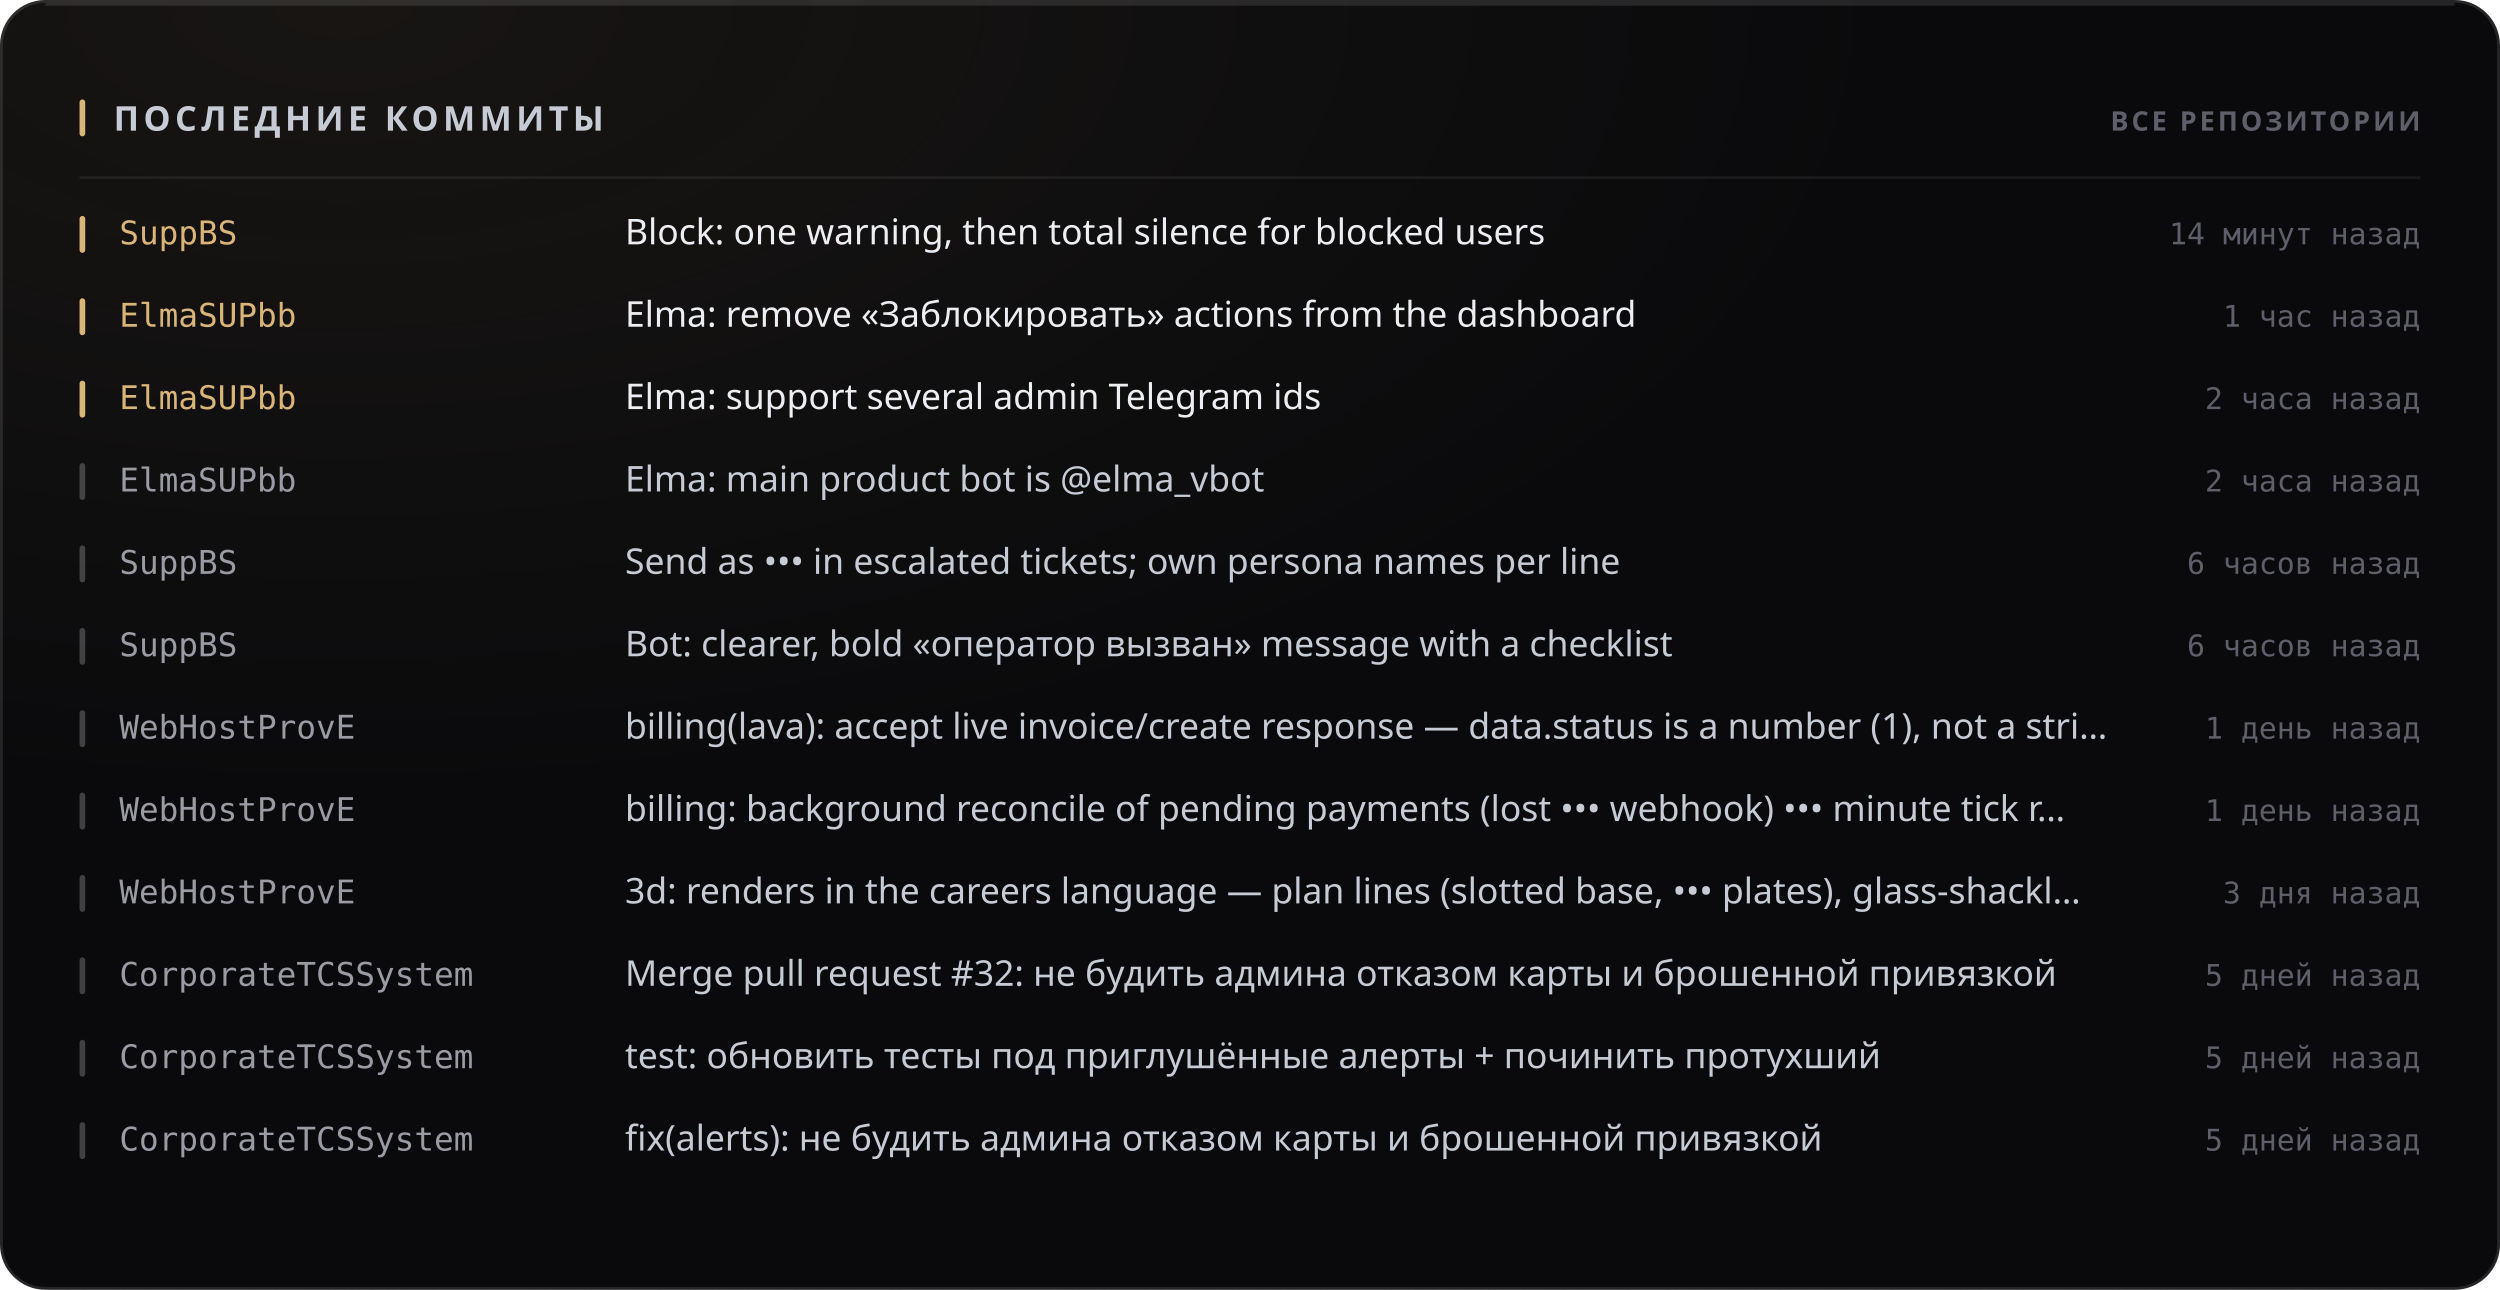
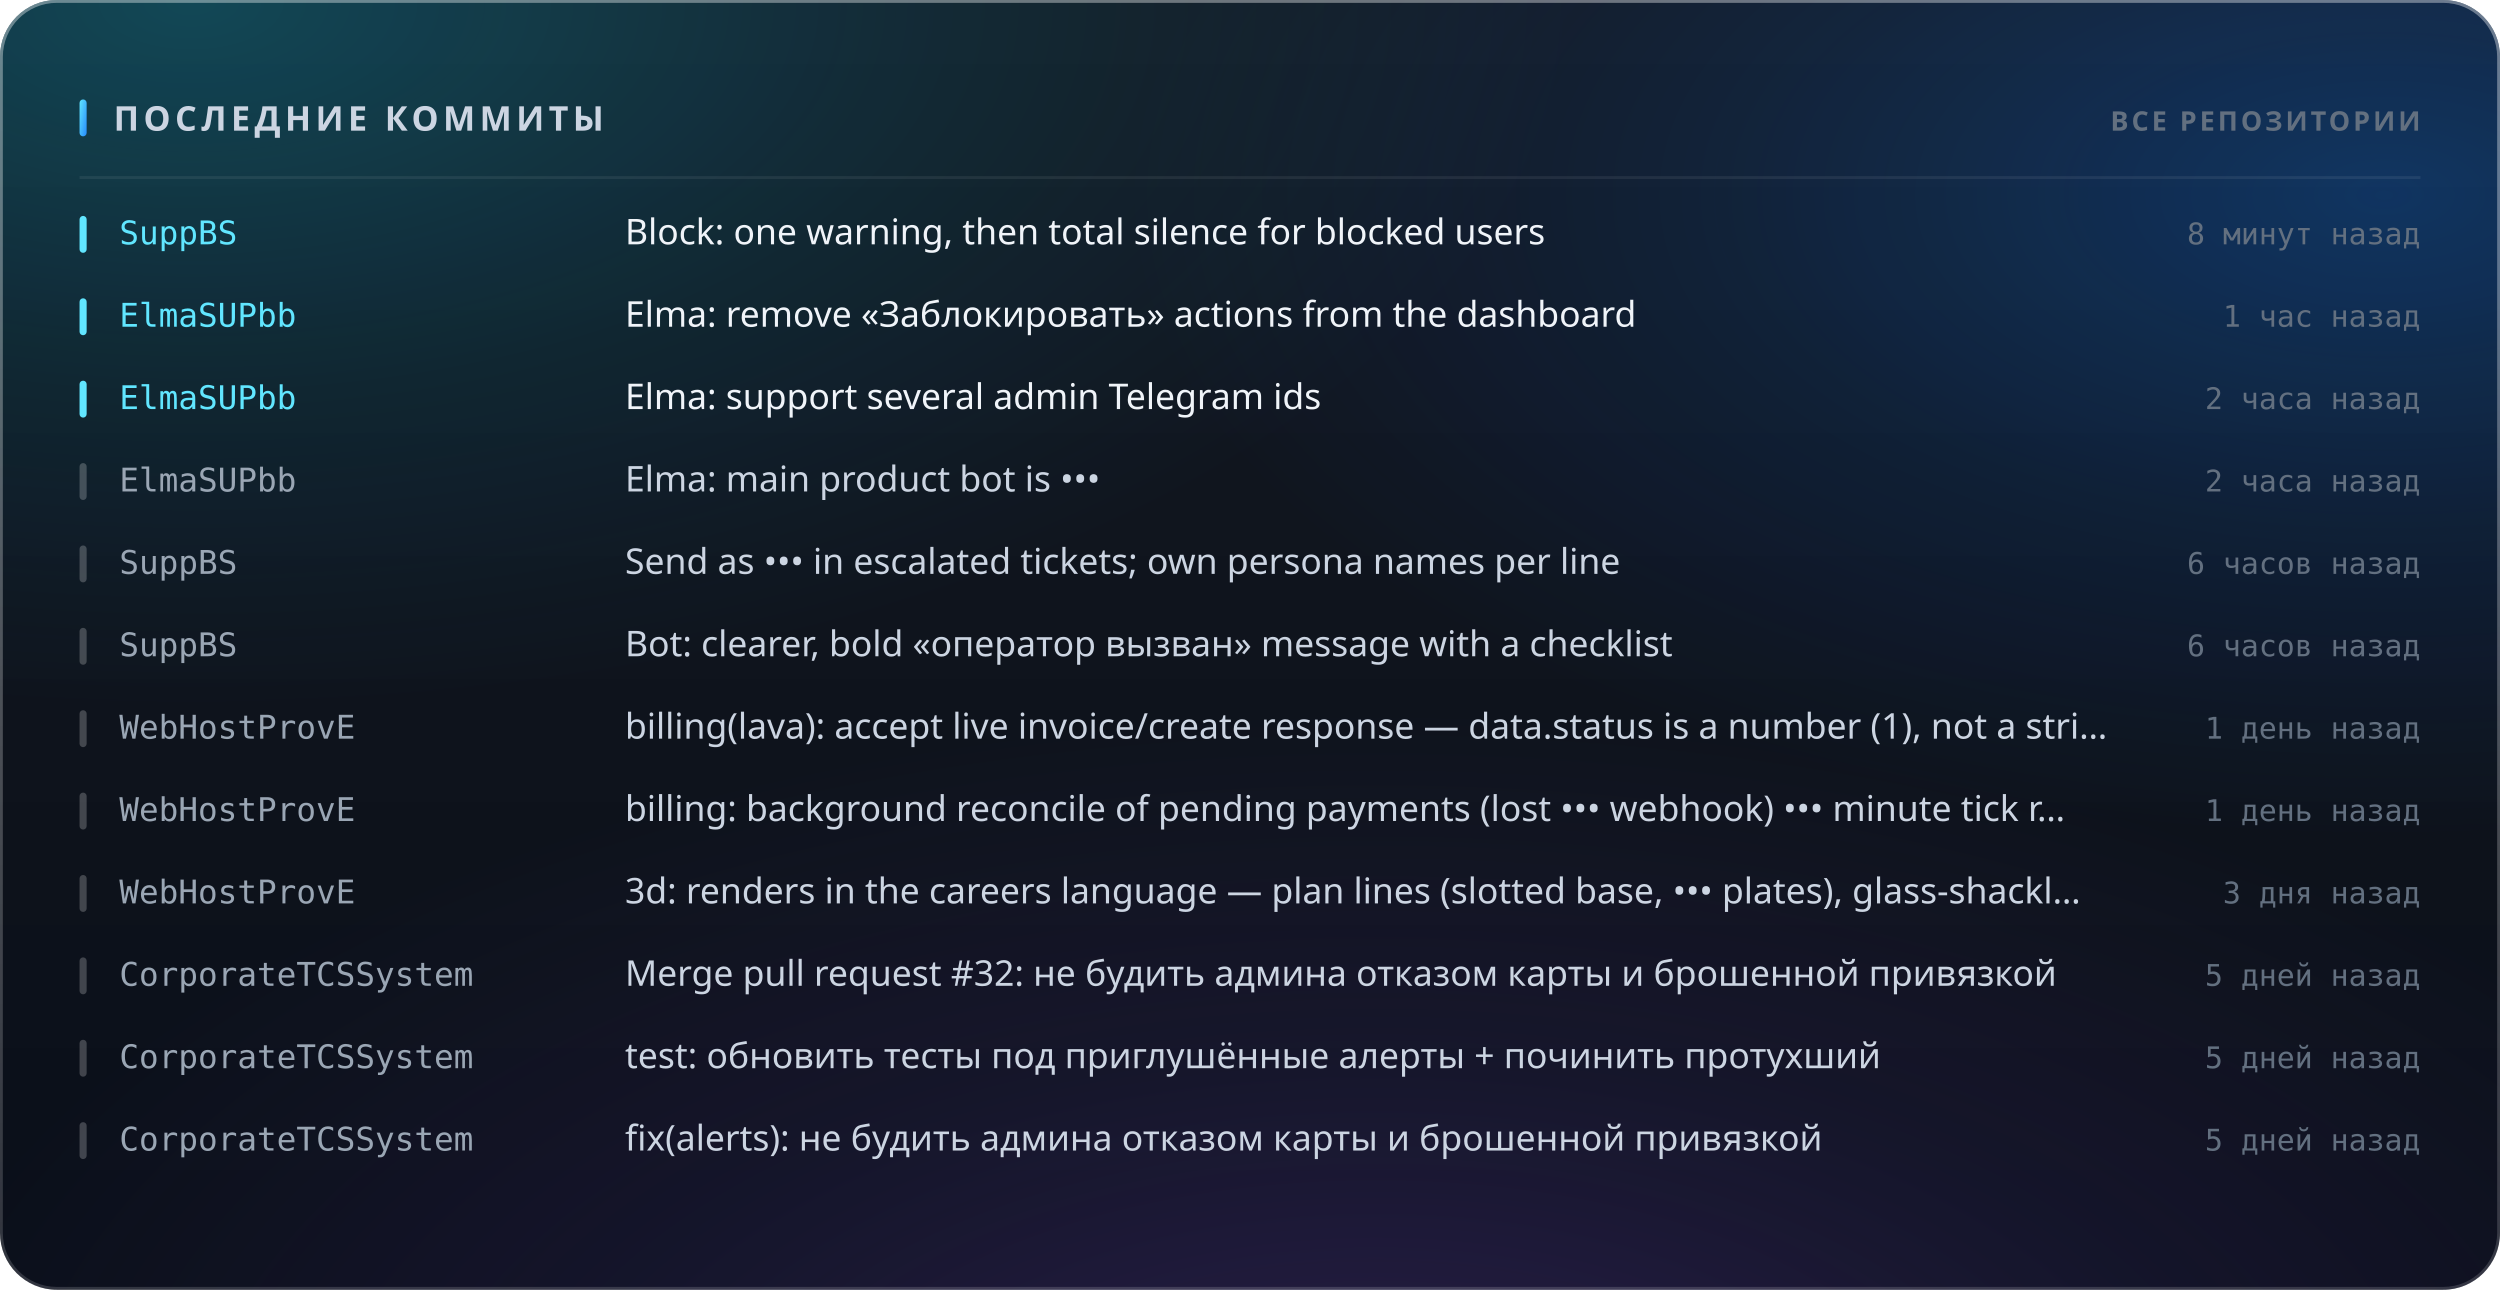
<svg xmlns="http://www.w3.org/2000/svg" width="880" height="454" viewBox="0 0 880 454" role="img">
  <style>
  text { font-family: -apple-system, BlinkMacSystemFont, 'Segoe UI', 'Noto Sans', Helvetica, Arial, sans-serif; }
  .mono { font-family: ui-monospace, 'SF Mono', 'Cascadia Mono', 'DejaVu Sans Mono', Menlo, Consolas, monospace; font-variant-numeric: tabular-nums; }
  .caps { letter-spacing: .1em; text-transform: uppercase; }

  @keyframes sheen  { from { transform: translateX(-120%); } to { transform: translateX(260%); } }
  @keyframes rise   { from { opacity: 0; transform: translateY(6px); } to { opacity: 1; transform: none; } }
  @keyframes slide  { from { opacity: 0; transform: translateX(-8px); } to { opacity: 1; transform: none; } }
  @keyframes grow   { from { transform: scaleY(0); } to { transform: scaleY(1); } }
  @keyframes widen  { from { transform: scaleX(0); } to { transform: scaleX(1); } }
  @keyframes draw   { from { stroke-dashoffset: 200; } to { stroke-dashoffset: 0; } }

  .sheen { animation: sheen 5.5s cubic-bezier(.45,0,.2,1) infinite; }
  .rise  { animation: rise .5s cubic-bezier(.16,1,.3,1) both; }
  .slide { animation: slide .42s cubic-bezier(.16,1,.3,1) both; }
  .bar   { transform-box: fill-box; transform-origin: 50% 100%;
           animation: grow .62s cubic-bezier(.16,1,.3,1) both; }
  .fill  { transform-box: fill-box; transform-origin: 0% 50%;
           animation: widen .8s cubic-bezier(.16,1,.3,1) both; }
  /* The hidden start state lives in the keyframes, never in the static rule.
     A renderer that ignores CSS animations then falls back to the FINISHED
     state — a drawn line, visible text — instead of an empty panel. */
  .spark { stroke-dasharray: 200;
           animation: draw 1.1s cubic-bezier(.16,1,.3,1) both; }

  @media (prefers-reduced-motion: reduce) {
    .sheen { animation: none; opacity: 0; }
    .rise, .slide, .bar, .fill, .spark { animation: none; opacity: 1; transform: none;
                                         stroke-dashoffset: 0; }
  }</style>
  <defs>
-     <filter id="grain1" x="0" y="0" width="100%" height="100%">
-       <feTurbulence type="fractalNoise" baseFrequency="0.82" numOctaves="3" stitchTiles="stitch" />
-       <feColorMatrix type="saturate" values="0" />
-     </filter>
-     <radialGradient id="wash2" cx="14%" cy="0%" r="62%">
-       <stop offset="0%" stop-color="#d9b57a" stop-opacity="0.07" />
-       <stop offset="100%" stop-color="#d9b57a" stop-opacity="0" />
+     <linearGradient id="accent1" x1="0" y1="0" x2="1" y2="1">
+       <stop offset="0%" stop-color="#61e6ff" />
+       <stop offset="100%" stop-color="#268bfc" />
+     </linearGradient>
+     <radialGradient id="aurora5" cx="0.08" cy="0" r="0.55">
+       <stop offset="0%" stop-color="#00bcdb" stop-opacity="0.28" />
+       <stop offset="55%" stop-color="#00bcdb" stop-opacity="0.098" />
+       <stop offset="100%" stop-color="#00bcdb" stop-opacity="0" />
    </radialGradient>
+     <radialGradient id="aurora6" cx="0.95" cy="0.15" r="0.5">
+       <stop offset="0%" stop-color="#0074f7" stop-opacity="0.3" />
+       <stop offset="55%" stop-color="#0074f7" stop-opacity="0.105" />
+       <stop offset="100%" stop-color="#0074f7" stop-opacity="0" />
+     </radialGradient>
+     <radialGradient id="aurora7" cx="0.55" cy="1.15" r="0.6">
+       <stop offset="0%" stop-color="#8851eb" stop-opacity="0.24" />
+       <stop offset="55%" stop-color="#8851eb" stop-opacity="0.084" />
+       <stop offset="100%" stop-color="#8851eb" stop-opacity="0" />
+     </radialGradient>
+     <linearGradient id="glass2" x1="0" y1="0" x2="0" y2="1">
+       <stop offset="0%" stop-color="#ffffff" stop-opacity="0.051" />
+       <stop offset="100%" stop-color="#ffffff" stop-opacity="0.01" />
+     </linearGradient>
+     <linearGradient id="rim3" x1="0" y1="0" x2="0" y2="1">
+       <stop offset="0%" stop-color="#ffffff" stop-opacity="0.294" />
+       <stop offset="100%" stop-color="#ffffff" stop-opacity="0.04" />
+     </linearGradient>
+     <linearGradient id="spec4" x1="0" y1="0" x2="1" y2="0">
+       <stop offset="0%" stop-color="#ffffff" stop-opacity="0" />
+       <stop offset="35%" stop-color="#ffffff" stop-opacity="0.6" />
+       <stop offset="70%" stop-color="#ffffff" stop-opacity="0.21" />
+       <stop offset="100%" stop-color="#ffffff" stop-opacity="0" />
+     </linearGradient>
  </defs>
-   <rect width="880" height="454" rx="16" fill="#0a0a0c" />
-   <rect width="880" height="454" rx="16" fill="url(#wash2)" />
-   <rect width="880" height="454" rx="16" filter="url(#grain1)" opacity="0.05" style="mix-blend-mode:overlay" />
-   <rect x=".5" y=".5" width="879" height="453" rx="15.5" fill="none" stroke="rgba(255,255,255,0.11)" />
-   <path d="M16 1.5 H864" stroke="rgba(255,255,255,0.112)" stroke-width="1" fill="none" />
-   <rect x="28" y="35" width="2" height="13" rx="1" fill="#d9b57a" />
-   <text x="40" y="46" font-size="12" font-weight="700" fill="#c7cbd4" letter-spacing="0.13em">ПОСЛЕДНИЕ КОММИТЫ</text>
-   <text x="852" y="46" font-size="9.5" font-weight="600" fill="#5e5f68" text-anchor="end" letter-spacing="0.11em">ВСЕ РЕПОЗИТОРИИ</text>
-   <path d="M28 62.5 H852" stroke="rgba(255,255,255,0.06)" stroke-width="1" />
+   <rect width="880" height="454" rx="20" fill="#070c16" />
+   <rect width="880" height="454" rx="20" fill="url(#aurora5)" />
+   <rect width="880" height="454" rx="20" fill="url(#aurora6)" />
+   <rect width="880" height="454" rx="20" fill="url(#aurora7)" />
+   <rect width="880" height="454" rx="20" fill="url(#glass2)" />
+   <rect x=".5" y=".5" width="879" height="453" rx="19.5" fill="none" stroke="rgba(255,255,255,0.12)" />
+   <rect x=".5" y=".5" width="879" height="453" rx="19.5" fill="none" stroke="url(#rim3)" />
+   <path d="M20 1 H860" stroke="url(#spec4)" stroke-width="1.2" fill="none" />
+   <rect x="28" y="35" width="2.5" height="13" rx="1.25" fill="url(#accent1)" />
+   <text x="40" y="46" font-size="12" font-weight="700" fill="#ccd5e2" letter-spacing="0.13em">ПОСЛЕДНИЕ КОММИТЫ</text>
+   <text x="852" y="46" font-size="9.5" font-weight="600" fill="#637080" text-anchor="end" letter-spacing="0.11em">ВСЕ РЕПОЗИТОРИИ</text>
+   <path d="M28 62.5 H852" stroke="rgba(255,255,255,0.07)" stroke-width="1" />
  <g class="slide" opacity="1" style="">
-     <rect x="28" y="76" width="2" height="13" rx="1" fill="#d9b57a" />
-     <text x="42" y="86" font-size="11.5" font-weight="500" fill="#d9b57a" class="mono">SuppBS</text>
-     <text x="220" y="86" font-size="12.5" font-weight="400" fill="#edeef2">Block: one warning, then total silence for blocked users</text>
-     <text x="852" y="86" font-size="10.5" font-weight="400" fill="#5e5f68" text-anchor="end" class="mono">14 минут назад</text>
+     <rect x="28" y="76" width="2.5" height="13" rx="1.25" fill="#61e6ff" />
+     <text x="42" y="86" font-size="11.5" font-weight="500" fill="#61e6ff" class="mono">SuppBS</text>
+     <text x="220" y="86" font-size="12.5" font-weight="400" fill="#f0f4f9">Block: one warning, then total silence for blocked users</text>
+     <text x="852" y="86" font-size="10.5" font-weight="400" fill="#637080" text-anchor="end" class="mono">8 минут назад</text>
  </g>
  <g class="slide" opacity="1" style=" animation-delay:0.022s;">
-     <rect x="28" y="105" width="2" height="13" rx="1" fill="#d9b57a" />
-     <text x="42" y="115" font-size="11.5" font-weight="500" fill="#d9b57a" class="mono">ElmaSUPbb</text>
-     <text x="220" y="115" font-size="12.5" font-weight="400" fill="#edeef2">Elma: remove «Заблокировать» actions from the dashboard</text>
-     <text x="852" y="115" font-size="10.5" font-weight="400" fill="#5e5f68" text-anchor="end" class="mono">1 час назад</text>
+     <rect x="28" y="105" width="2.5" height="13" rx="1.25" fill="#61e6ff" />
+     <text x="42" y="115" font-size="11.5" font-weight="500" fill="#61e6ff" class="mono">ElmaSUPbb</text>
+     <text x="220" y="115" font-size="12.5" font-weight="400" fill="#f0f4f9">Elma: remove «Заблокировать» actions from the dashboard</text>
+     <text x="852" y="115" font-size="10.5" font-weight="400" fill="#637080" text-anchor="end" class="mono">1 час назад</text>
  </g>
  <g class="slide" opacity="1" style=" animation-delay:0.044s;">
-     <rect x="28" y="134" width="2" height="13" rx="1" fill="#d9b57a" />
-     <text x="42" y="144" font-size="11.5" font-weight="500" fill="#d9b57a" class="mono">ElmaSUPbb</text>
-     <text x="220" y="144" font-size="12.5" font-weight="400" fill="#edeef2">Elma: support several admin Telegram ids</text>
-     <text x="852" y="144" font-size="10.5" font-weight="400" fill="#5e5f68" text-anchor="end" class="mono">2 часа назад</text>
+     <rect x="28" y="134" width="2.5" height="13" rx="1.25" fill="#61e6ff" />
+     <text x="42" y="144" font-size="11.5" font-weight="500" fill="#61e6ff" class="mono">ElmaSUPbb</text>
+     <text x="220" y="144" font-size="12.5" font-weight="400" fill="#f0f4f9">Elma: support several admin Telegram ids</text>
+     <text x="852" y="144" font-size="10.5" font-weight="400" fill="#637080" text-anchor="end" class="mono">2 часа назад</text>
  </g>
  <g class="slide" opacity="1" style=" animation-delay:0.066s;">
-     <rect x="28" y="163" width="2" height="13" rx="1" fill="rgba(255,255,255,0.22)" />
-     <text x="42" y="173" font-size="11.5" font-weight="500" fill="#9a9ba3" class="mono">ElmaSUPbb</text>
-     <text x="220" y="173" font-size="12.5" font-weight="400" fill="#c7cbd4">Elma: main product bot is @elma_vbot</text>
-     <text x="852" y="173" font-size="10.5" font-weight="400" fill="#5e5f68" text-anchor="end" class="mono">2 часа назад</text>
+     <rect x="28" y="163" width="2.5" height="13" rx="1.25" fill="rgba(255,255,255,0.22)" />
+     <text x="42" y="173" font-size="11.5" font-weight="500" fill="#9aa6b4" class="mono">ElmaSUPbb</text>
+     <text x="220" y="173" font-size="12.5" font-weight="400" fill="#ccd5e2">Elma: main product bot is •••</text>
+     <text x="852" y="173" font-size="10.5" font-weight="400" fill="#637080" text-anchor="end" class="mono">2 часа назад</text>
  </g>
  <g class="slide" opacity="1" style=" animation-delay:0.088s;">
-     <rect x="28" y="192" width="2" height="13" rx="1" fill="rgba(255,255,255,0.22)" />
-     <text x="42" y="202" font-size="11.5" font-weight="500" fill="#9a9ba3" class="mono">SuppBS</text>
-     <text x="220" y="202" font-size="12.5" font-weight="400" fill="#c7cbd4">Send as ••• in escalated tickets; own persona names per line</text>
-     <text x="852" y="202" font-size="10.5" font-weight="400" fill="#5e5f68" text-anchor="end" class="mono">6 часов назад</text>
+     <rect x="28" y="192" width="2.5" height="13" rx="1.25" fill="rgba(255,255,255,0.22)" />
+     <text x="42" y="202" font-size="11.5" font-weight="500" fill="#9aa6b4" class="mono">SuppBS</text>
+     <text x="220" y="202" font-size="12.5" font-weight="400" fill="#ccd5e2">Send as ••• in escalated tickets; own persona names per line</text>
+     <text x="852" y="202" font-size="10.5" font-weight="400" fill="#637080" text-anchor="end" class="mono">6 часов назад</text>
  </g>
  <g class="slide" opacity="1" style=" animation-delay:0.110s;">
-     <rect x="28" y="221" width="2" height="13" rx="1" fill="rgba(255,255,255,0.22)" />
-     <text x="42" y="231" font-size="11.5" font-weight="500" fill="#9a9ba3" class="mono">SuppBS</text>
-     <text x="220" y="231" font-size="12.5" font-weight="400" fill="#c7cbd4">Bot: clearer, bold «оператор вызван» message with a checklist</text>
-     <text x="852" y="231" font-size="10.5" font-weight="400" fill="#5e5f68" text-anchor="end" class="mono">6 часов назад</text>
+     <rect x="28" y="221" width="2.5" height="13" rx="1.25" fill="rgba(255,255,255,0.22)" />
+     <text x="42" y="231" font-size="11.5" font-weight="500" fill="#9aa6b4" class="mono">SuppBS</text>
+     <text x="220" y="231" font-size="12.5" font-weight="400" fill="#ccd5e2">Bot: clearer, bold «оператор вызван» message with a checklist</text>
+     <text x="852" y="231" font-size="10.5" font-weight="400" fill="#637080" text-anchor="end" class="mono">6 часов назад</text>
  </g>
  <g class="slide" opacity="1" style=" animation-delay:0.132s;">
-     <rect x="28" y="250" width="2" height="13" rx="1" fill="rgba(255,255,255,0.22)" />
-     <text x="42" y="260" font-size="11.5" font-weight="500" fill="#9a9ba3" class="mono">WebHostProvE</text>
-     <text x="220" y="260" font-size="12.5" font-weight="400" fill="#c7cbd4">billing(lava): accept live invoice/create response — data.status is a number (1), not a stri…</text>
-     <text x="852" y="260" font-size="10.5" font-weight="400" fill="#5e5f68" text-anchor="end" class="mono">1 день назад</text>
+     <rect x="28" y="250" width="2.5" height="13" rx="1.25" fill="rgba(255,255,255,0.22)" />
+     <text x="42" y="260" font-size="11.5" font-weight="500" fill="#9aa6b4" class="mono">WebHostProvE</text>
+     <text x="220" y="260" font-size="12.5" font-weight="400" fill="#ccd5e2">billing(lava): accept live invoice/create response — data.status is a number (1), not a stri…</text>
+     <text x="852" y="260" font-size="10.5" font-weight="400" fill="#637080" text-anchor="end" class="mono">1 день назад</text>
  </g>
  <g class="slide" opacity="1" style=" animation-delay:0.154s;">
-     <rect x="28" y="279" width="2" height="13" rx="1" fill="rgba(255,255,255,0.22)" />
-     <text x="42" y="289" font-size="11.5" font-weight="500" fill="#9a9ba3" class="mono">WebHostProvE</text>
-     <text x="220" y="289" font-size="12.5" font-weight="400" fill="#c7cbd4">billing: background reconcile of pending payments (lost ••• webhook) ••• minute tick r…</text>
-     <text x="852" y="289" font-size="10.5" font-weight="400" fill="#5e5f68" text-anchor="end" class="mono">1 день назад</text>
+     <rect x="28" y="279" width="2.5" height="13" rx="1.25" fill="rgba(255,255,255,0.22)" />
+     <text x="42" y="289" font-size="11.5" font-weight="500" fill="#9aa6b4" class="mono">WebHostProvE</text>
+     <text x="220" y="289" font-size="12.5" font-weight="400" fill="#ccd5e2">billing: background reconcile of pending payments (lost ••• webhook) ••• minute tick r…</text>
+     <text x="852" y="289" font-size="10.5" font-weight="400" fill="#637080" text-anchor="end" class="mono">1 день назад</text>
  </g>
  <g class="slide" opacity="1" style=" animation-delay:0.176s;">
-     <rect x="28" y="308" width="2" height="13" rx="1" fill="rgba(255,255,255,0.22)" />
-     <text x="42" y="318" font-size="11.5" font-weight="500" fill="#9a9ba3" class="mono">WebHostProvE</text>
-     <text x="220" y="318" font-size="12.5" font-weight="400" fill="#c7cbd4">3d: renders in the careers language — plan lines (slotted base, ••• plates), glass-shackl…</text>
-     <text x="852" y="318" font-size="10.5" font-weight="400" fill="#5e5f68" text-anchor="end" class="mono">3 дня назад</text>
+     <rect x="28" y="308" width="2.5" height="13" rx="1.25" fill="rgba(255,255,255,0.22)" />
+     <text x="42" y="318" font-size="11.5" font-weight="500" fill="#9aa6b4" class="mono">WebHostProvE</text>
+     <text x="220" y="318" font-size="12.5" font-weight="400" fill="#ccd5e2">3d: renders in the careers language — plan lines (slotted base, ••• plates), glass-shackl…</text>
+     <text x="852" y="318" font-size="10.5" font-weight="400" fill="#637080" text-anchor="end" class="mono">3 дня назад</text>
  </g>
  <g class="slide" opacity="1" style=" animation-delay:0.198s;">
-     <rect x="28" y="337" width="2" height="13" rx="1" fill="rgba(255,255,255,0.22)" />
-     <text x="42" y="347" font-size="11.5" font-weight="500" fill="#9a9ba3" class="mono">CorporateTCSSystem</text>
-     <text x="220" y="347" font-size="12.5" font-weight="400" fill="#c7cbd4">Merge pull request #32: не будить админа отказом карты и брошенной привязкой</text>
-     <text x="852" y="347" font-size="10.5" font-weight="400" fill="#5e5f68" text-anchor="end" class="mono">5 дней назад</text>
+     <rect x="28" y="337" width="2.5" height="13" rx="1.25" fill="rgba(255,255,255,0.22)" />
+     <text x="42" y="347" font-size="11.5" font-weight="500" fill="#9aa6b4" class="mono">CorporateTCSSystem</text>
+     <text x="220" y="347" font-size="12.5" font-weight="400" fill="#ccd5e2">Merge pull request #32: не будить админа отказом карты и брошенной привязкой</text>
+     <text x="852" y="347" font-size="10.5" font-weight="400" fill="#637080" text-anchor="end" class="mono">5 дней назад</text>
  </g>
  <g class="slide" opacity="1" style=" animation-delay:0.220s;">
-     <rect x="28" y="366" width="2" height="13" rx="1" fill="rgba(255,255,255,0.22)" />
-     <text x="42" y="376" font-size="11.5" font-weight="500" fill="#9a9ba3" class="mono">CorporateTCSSystem</text>
-     <text x="220" y="376" font-size="12.5" font-weight="400" fill="#c7cbd4">test: обновить тесты под приглушённые алерты + починить протухший</text>
-     <text x="852" y="376" font-size="10.5" font-weight="400" fill="#5e5f68" text-anchor="end" class="mono">5 дней назад</text>
+     <rect x="28" y="366" width="2.5" height="13" rx="1.25" fill="rgba(255,255,255,0.22)" />
+     <text x="42" y="376" font-size="11.5" font-weight="500" fill="#9aa6b4" class="mono">CorporateTCSSystem</text>
+     <text x="220" y="376" font-size="12.5" font-weight="400" fill="#ccd5e2">test: обновить тесты под приглушённые алерты + починить протухший</text>
+     <text x="852" y="376" font-size="10.5" font-weight="400" fill="#637080" text-anchor="end" class="mono">5 дней назад</text>
  </g>
  <g class="slide" opacity="1" style=" animation-delay:0.242s;">
-     <rect x="28" y="395" width="2" height="13" rx="1" fill="rgba(255,255,255,0.22)" />
-     <text x="42" y="405" font-size="11.5" font-weight="500" fill="#9a9ba3" class="mono">CorporateTCSSystem</text>
-     <text x="220" y="405" font-size="12.5" font-weight="400" fill="#c7cbd4">fix(alerts): не будить админа отказом карты и брошенной привязкой</text>
-     <text x="852" y="405" font-size="10.5" font-weight="400" fill="#5e5f68" text-anchor="end" class="mono">5 дней назад</text>
+     <rect x="28" y="395" width="2.5" height="13" rx="1.25" fill="rgba(255,255,255,0.22)" />
+     <text x="42" y="405" font-size="11.5" font-weight="500" fill="#9aa6b4" class="mono">CorporateTCSSystem</text>
+     <text x="220" y="405" font-size="12.5" font-weight="400" fill="#ccd5e2">fix(alerts): не будить админа отказом карты и брошенной привязкой</text>
+     <text x="852" y="405" font-size="10.5" font-weight="400" fill="#637080" text-anchor="end" class="mono">5 дней назад</text>
  </g>
</svg>
